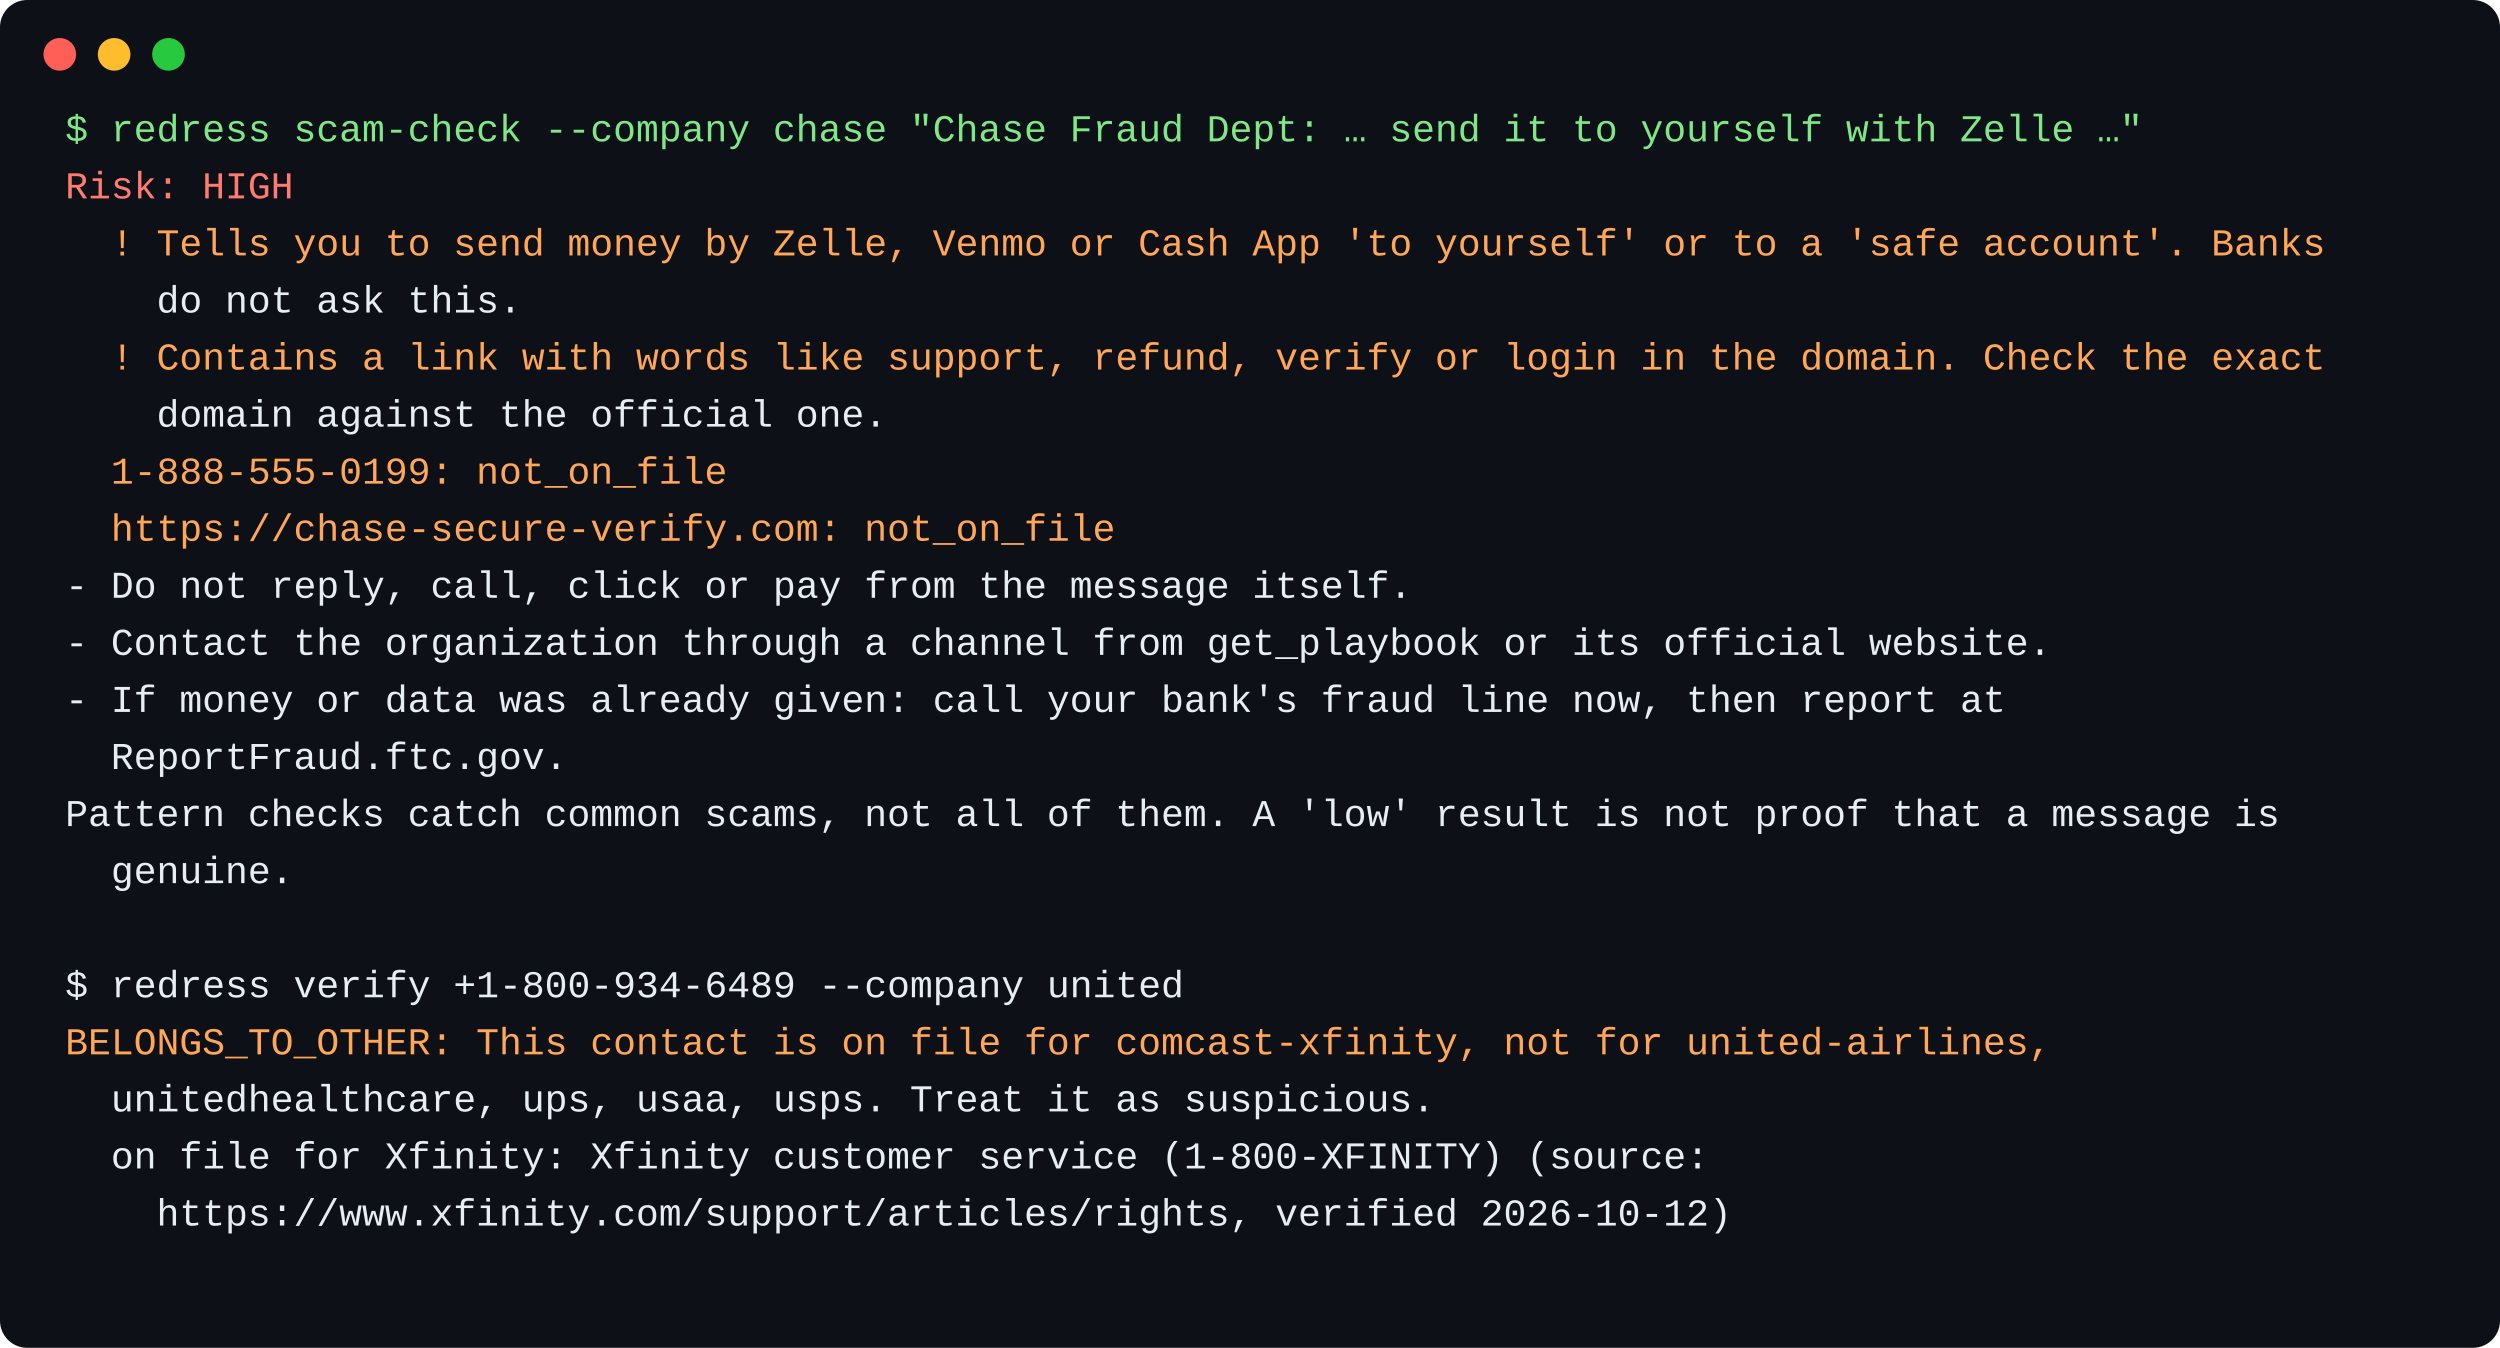
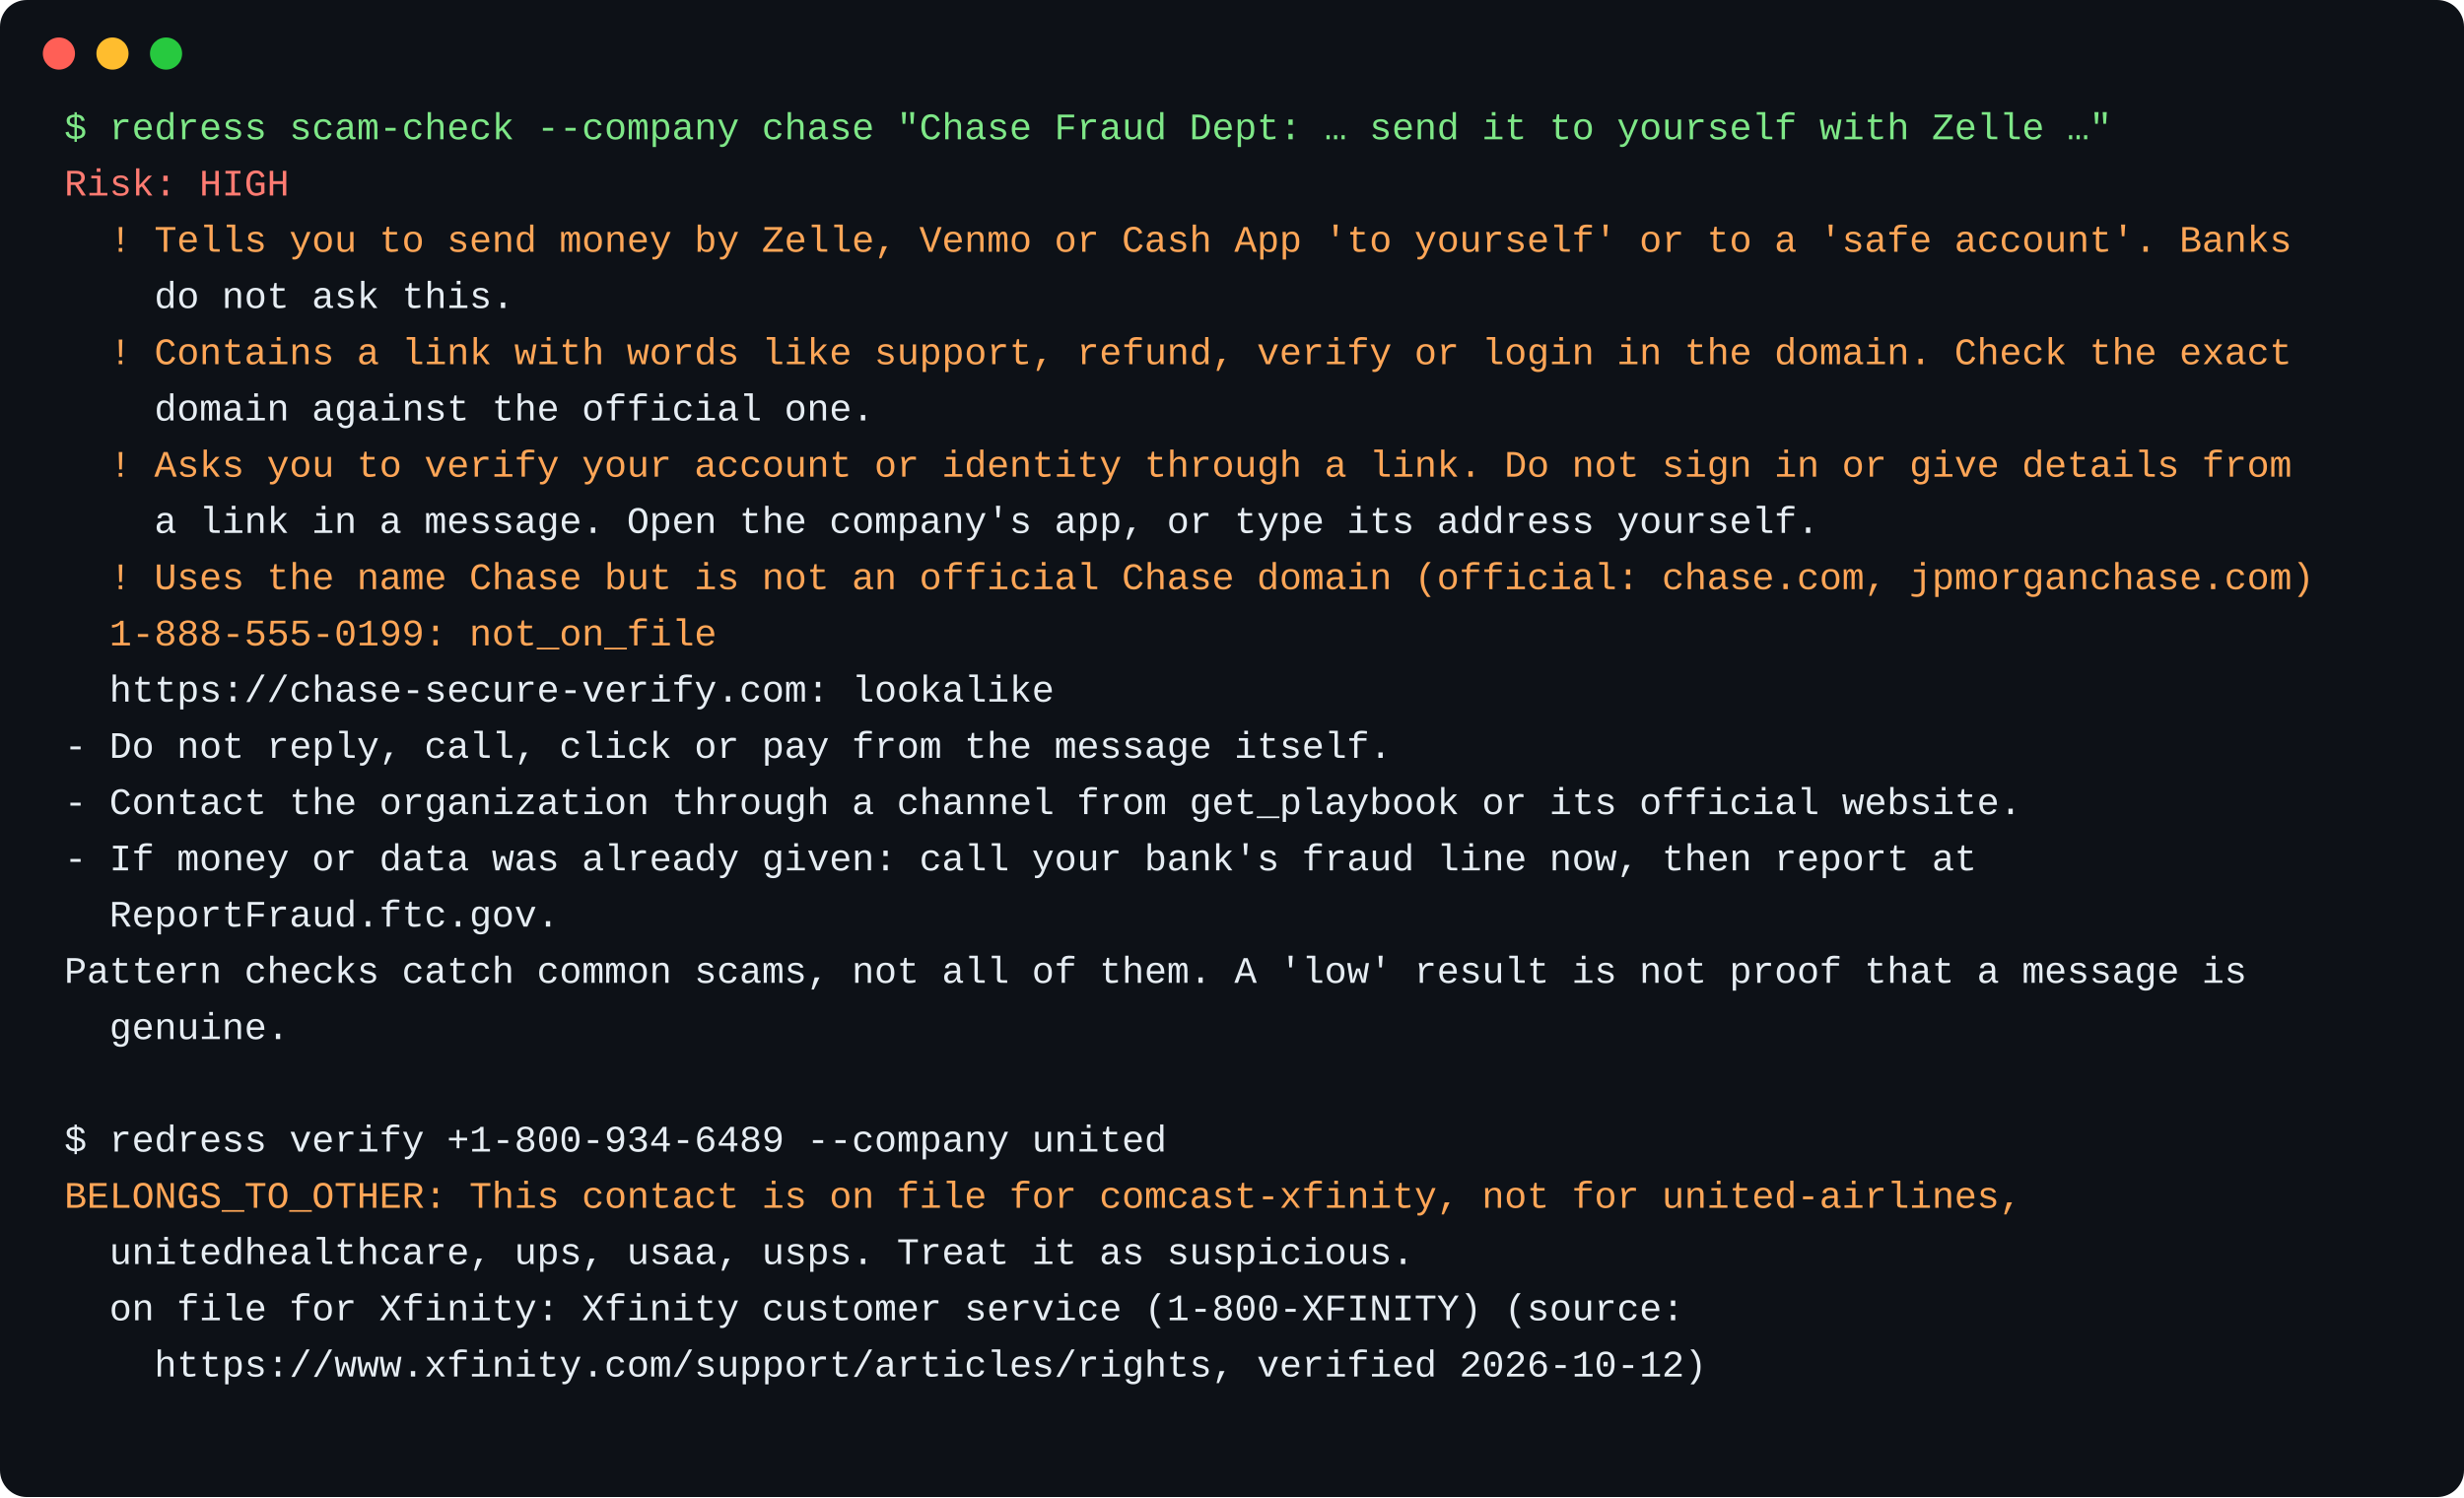
- <svg xmlns="http://www.w3.org/2000/svg" width="920" height="496" viewBox="0 0 920 496" role="img" aria-label="redress scam-check --company chase &quot;Chase Fraud Dept: … send it to yourself with Zelle …&quot;">
-   <rect width="920" height="496" rx="10" fill="#0d1117" />
+ <svg xmlns="http://www.w3.org/2000/svg" width="920" height="559" viewBox="0 0 920 559" role="img" aria-label="redress scam-check --company chase &quot;Chase Fraud Dept: … send it to yourself with Zelle …&quot;">
+   <rect width="920" height="559" rx="10" fill="#0d1117" />
  <circle cx="22" cy="20" r="6" fill="#ff5f56" />
  <circle cx="42" cy="20" r="6" fill="#ffbd2e" />
  <circle cx="62" cy="20" r="6" fill="#27c93f" />
  <text x="24" y="52" font-family="ui-monospace, SFMono-Regular, Menlo, Consolas, 'Liberation Mono', monospace" font-size="14" fill="#7ee787" xml:space="preserve">$ redress scam-check --company chase "Chase Fraud Dept: … send it to yourself with Zelle …"</text>
  <text x="24" y="73" font-family="ui-monospace, SFMono-Regular, Menlo, Consolas, 'Liberation Mono', monospace" font-size="14" fill="#ff7b72" xml:space="preserve">Risk: HIGH</text>
  <text x="24" y="94" font-family="ui-monospace, SFMono-Regular, Menlo, Consolas, 'Liberation Mono', monospace" font-size="14" fill="#ffa657" xml:space="preserve">  ! Tells you to send money by Zelle, Venmo or Cash App 'to yourself' or to a 'safe account'. Banks</text>
  <text x="24" y="115" font-family="ui-monospace, SFMono-Regular, Menlo, Consolas, 'Liberation Mono', monospace" font-size="14" fill="#e6edf3" xml:space="preserve">    do not ask this.</text>
  <text x="24" y="136" font-family="ui-monospace, SFMono-Regular, Menlo, Consolas, 'Liberation Mono', monospace" font-size="14" fill="#ffa657" xml:space="preserve">  ! Contains a link with words like support, refund, verify or login in the domain. Check the exact</text>
  <text x="24" y="157" font-family="ui-monospace, SFMono-Regular, Menlo, Consolas, 'Liberation Mono', monospace" font-size="14" fill="#e6edf3" xml:space="preserve">    domain against the official one.</text>
-   <text x="24" y="178" font-family="ui-monospace, SFMono-Regular, Menlo, Consolas, 'Liberation Mono', monospace" font-size="14" fill="#ffa657" xml:space="preserve">  1-888-555-0199: not_on_file</text>
-   <text x="24" y="199" font-family="ui-monospace, SFMono-Regular, Menlo, Consolas, 'Liberation Mono', monospace" font-size="14" fill="#ffa657" xml:space="preserve">  https://chase-secure-verify.com: not_on_file</text>
-   <text x="24" y="220" font-family="ui-monospace, SFMono-Regular, Menlo, Consolas, 'Liberation Mono', monospace" font-size="14" fill="#e6edf3" xml:space="preserve">- Do not reply, call, click or pay from the message itself.</text>
-   <text x="24" y="241" font-family="ui-monospace, SFMono-Regular, Menlo, Consolas, 'Liberation Mono', monospace" font-size="14" fill="#e6edf3" xml:space="preserve">- Contact the organization through a channel from get_playbook or its official website.</text>
-   <text x="24" y="262" font-family="ui-monospace, SFMono-Regular, Menlo, Consolas, 'Liberation Mono', monospace" font-size="14" fill="#e6edf3" xml:space="preserve">- If money or data was already given: call your bank's fraud line now, then report at</text>
-   <text x="24" y="283" font-family="ui-monospace, SFMono-Regular, Menlo, Consolas, 'Liberation Mono', monospace" font-size="14" fill="#e6edf3" xml:space="preserve">  ReportFraud.ftc.gov.</text>
-   <text x="24" y="304" font-family="ui-monospace, SFMono-Regular, Menlo, Consolas, 'Liberation Mono', monospace" font-size="14" fill="#e6edf3" xml:space="preserve">Pattern checks catch common scams, not all of them. A 'low' result is not proof that a message is</text>
-   <text x="24" y="325" font-family="ui-monospace, SFMono-Regular, Menlo, Consolas, 'Liberation Mono', monospace" font-size="14" fill="#e6edf3" xml:space="preserve">  genuine.</text>
-   <text x="24" y="346" font-family="ui-monospace, SFMono-Regular, Menlo, Consolas, 'Liberation Mono', monospace" font-size="14" fill="#e6edf3" xml:space="preserve" />
-   <text x="24" y="367" font-family="ui-monospace, SFMono-Regular, Menlo, Consolas, 'Liberation Mono', monospace" font-size="14" fill="#e6edf3" xml:space="preserve">$ redress verify +1-800-934-6489 --company united</text>
-   <text x="24" y="388" font-family="ui-monospace, SFMono-Regular, Menlo, Consolas, 'Liberation Mono', monospace" font-size="14" fill="#ffa657" xml:space="preserve">BELONGS_TO_OTHER: This contact is on file for comcast-xfinity, not for united-airlines,</text>
-   <text x="24" y="409" font-family="ui-monospace, SFMono-Regular, Menlo, Consolas, 'Liberation Mono', monospace" font-size="14" fill="#e6edf3" xml:space="preserve">  unitedhealthcare, ups, usaa, usps. Treat it as suspicious.</text>
-   <text x="24" y="430" font-family="ui-monospace, SFMono-Regular, Menlo, Consolas, 'Liberation Mono', monospace" font-size="14" fill="#e6edf3" xml:space="preserve">  on file for Xfinity: Xfinity customer service (1-800-XFINITY) (source:</text>
-   <text x="24" y="451" font-family="ui-monospace, SFMono-Regular, Menlo, Consolas, 'Liberation Mono', monospace" font-size="14" fill="#e6edf3" xml:space="preserve">    https://www.xfinity.com/support/articles/rights, verified 2026-10-12)</text>
+   <text x="24" y="178" font-family="ui-monospace, SFMono-Regular, Menlo, Consolas, 'Liberation Mono', monospace" font-size="14" fill="#ffa657" xml:space="preserve">  ! Asks you to verify your account or identity through a link. Do not sign in or give details from</text>
+   <text x="24" y="199" font-family="ui-monospace, SFMono-Regular, Menlo, Consolas, 'Liberation Mono', monospace" font-size="14" fill="#e6edf3" xml:space="preserve">    a link in a message. Open the company's app, or type its address yourself.</text>
+   <text x="24" y="220" font-family="ui-monospace, SFMono-Regular, Menlo, Consolas, 'Liberation Mono', monospace" font-size="14" fill="#ffa657" xml:space="preserve">  ! Uses the name Chase but is not an official Chase domain (official: chase.com, jpmorganchase.com)</text>
+   <text x="24" y="241" font-family="ui-monospace, SFMono-Regular, Menlo, Consolas, 'Liberation Mono', monospace" font-size="14" fill="#ffa657" xml:space="preserve">  1-888-555-0199: not_on_file</text>
+   <text x="24" y="262" font-family="ui-monospace, SFMono-Regular, Menlo, Consolas, 'Liberation Mono', monospace" font-size="14" fill="#e6edf3" xml:space="preserve">  https://chase-secure-verify.com: lookalike</text>
+   <text x="24" y="283" font-family="ui-monospace, SFMono-Regular, Menlo, Consolas, 'Liberation Mono', monospace" font-size="14" fill="#e6edf3" xml:space="preserve">- Do not reply, call, click or pay from the message itself.</text>
+   <text x="24" y="304" font-family="ui-monospace, SFMono-Regular, Menlo, Consolas, 'Liberation Mono', monospace" font-size="14" fill="#e6edf3" xml:space="preserve">- Contact the organization through a channel from get_playbook or its official website.</text>
+   <text x="24" y="325" font-family="ui-monospace, SFMono-Regular, Menlo, Consolas, 'Liberation Mono', monospace" font-size="14" fill="#e6edf3" xml:space="preserve">- If money or data was already given: call your bank's fraud line now, then report at</text>
+   <text x="24" y="346" font-family="ui-monospace, SFMono-Regular, Menlo, Consolas, 'Liberation Mono', monospace" font-size="14" fill="#e6edf3" xml:space="preserve">  ReportFraud.ftc.gov.</text>
+   <text x="24" y="367" font-family="ui-monospace, SFMono-Regular, Menlo, Consolas, 'Liberation Mono', monospace" font-size="14" fill="#e6edf3" xml:space="preserve">Pattern checks catch common scams, not all of them. A 'low' result is not proof that a message is</text>
+   <text x="24" y="388" font-family="ui-monospace, SFMono-Regular, Menlo, Consolas, 'Liberation Mono', monospace" font-size="14" fill="#e6edf3" xml:space="preserve">  genuine.</text>
+   <text x="24" y="409" font-family="ui-monospace, SFMono-Regular, Menlo, Consolas, 'Liberation Mono', monospace" font-size="14" fill="#e6edf3" xml:space="preserve" />
+   <text x="24" y="430" font-family="ui-monospace, SFMono-Regular, Menlo, Consolas, 'Liberation Mono', monospace" font-size="14" fill="#e6edf3" xml:space="preserve">$ redress verify +1-800-934-6489 --company united</text>
+   <text x="24" y="451" font-family="ui-monospace, SFMono-Regular, Menlo, Consolas, 'Liberation Mono', monospace" font-size="14" fill="#ffa657" xml:space="preserve">BELONGS_TO_OTHER: This contact is on file for comcast-xfinity, not for united-airlines,</text>
+   <text x="24" y="472" font-family="ui-monospace, SFMono-Regular, Menlo, Consolas, 'Liberation Mono', monospace" font-size="14" fill="#e6edf3" xml:space="preserve">  unitedhealthcare, ups, usaa, usps. Treat it as suspicious.</text>
+   <text x="24" y="493" font-family="ui-monospace, SFMono-Regular, Menlo, Consolas, 'Liberation Mono', monospace" font-size="14" fill="#e6edf3" xml:space="preserve">  on file for Xfinity: Xfinity customer service (1-800-XFINITY) (source:</text>
+   <text x="24" y="514" font-family="ui-monospace, SFMono-Regular, Menlo, Consolas, 'Liberation Mono', monospace" font-size="14" fill="#e6edf3" xml:space="preserve">    https://www.xfinity.com/support/articles/rights, verified 2026-10-12)</text>
</svg>
